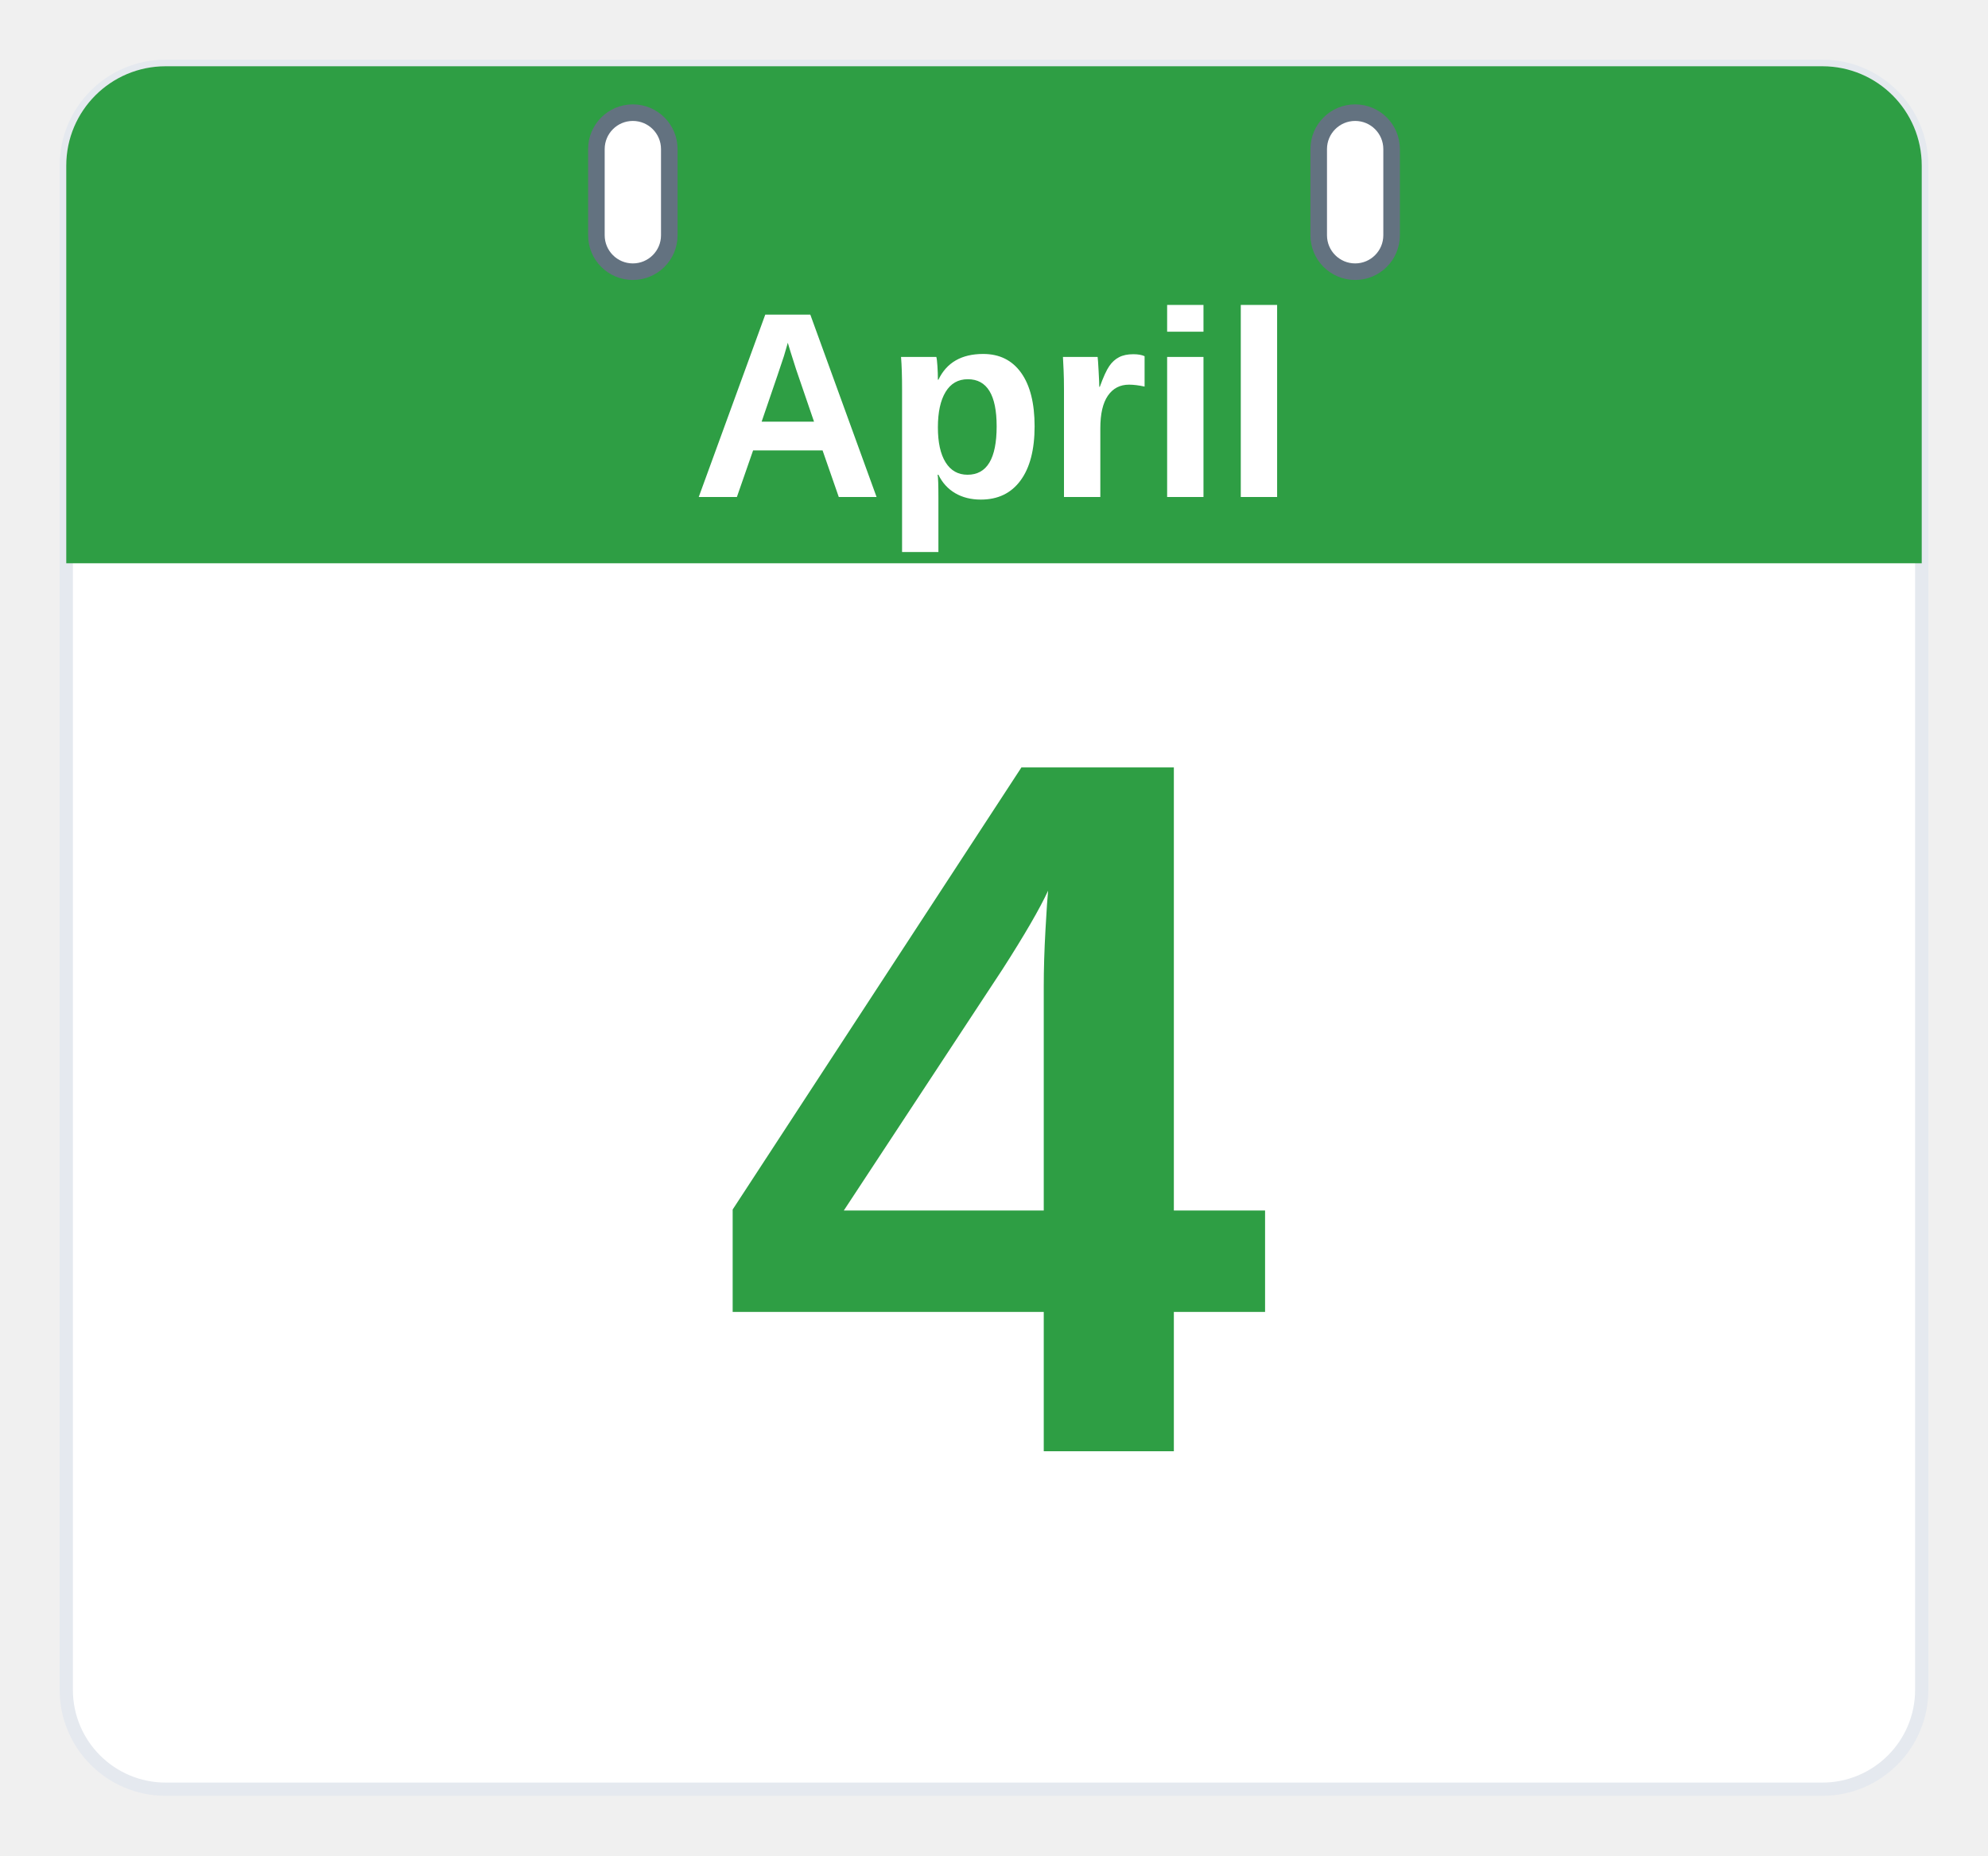
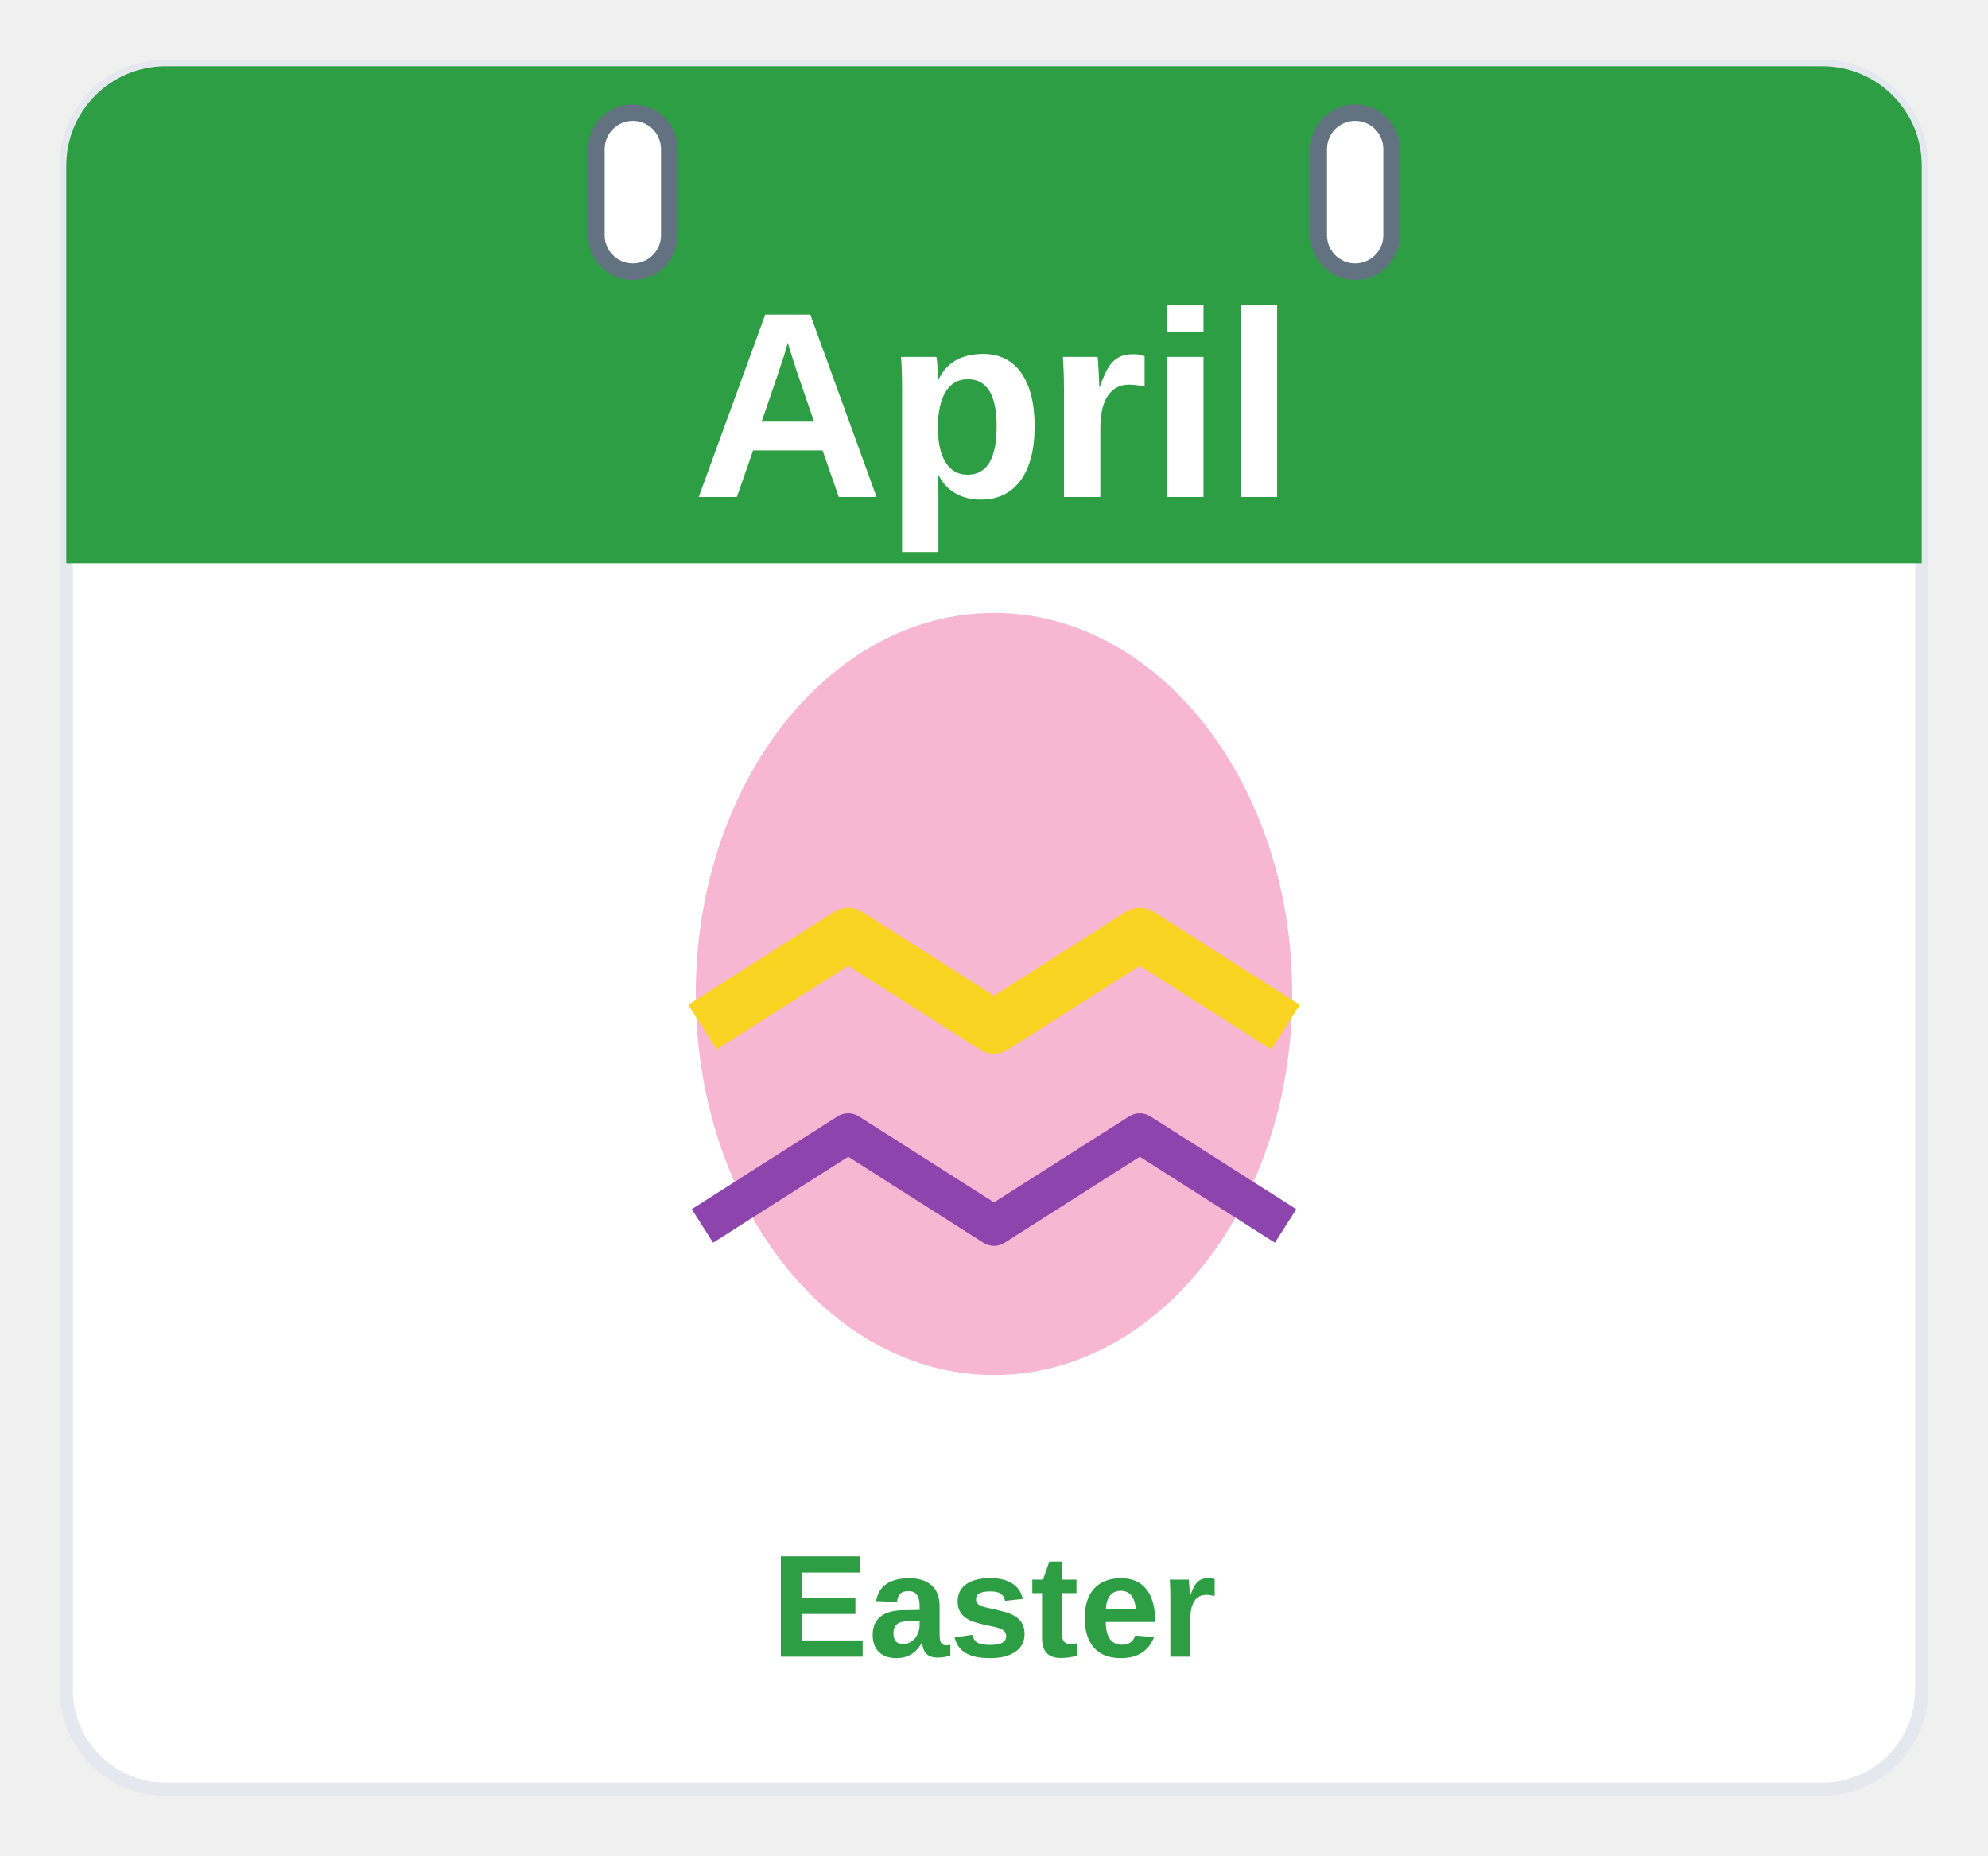
- <svg xmlns="http://www.w3.org/2000/svg" viewBox="0 0 600 560" role="img" aria-label="April, month 4">
+ <svg xmlns="http://www.w3.org/2000/svg" viewBox="0 0 600 560" role="img" aria-label="April: Easter">
  <rect x="20" y="20" width="560" height="520" rx="30" fill="#ffffff" stroke="#e5e9ef" stroke-width="4" />
  <path d="M20 50 a30 30 0 0 1 30 -30 h500 a30 30 0 0 1 30 30 v120 h-560 z" fill="#2e9e44" />
  <rect x="180.0" y="34" width="22" height="48" rx="11" fill="#ffffff" stroke="#637280" stroke-width="5" />
  <rect x="398.0" y="34" width="22" height="48" rx="11" fill="#ffffff" stroke="#637280" stroke-width="5" />
  <text x="300.0" y="150" text-anchor="middle" font-family="Nunito, Arial, sans-serif" font-size="80" font-weight="800" fill="#ffffff">April</text>
-   <text x="300.0" y="438" text-anchor="middle" font-family="Nunito, Arial, sans-serif" font-size="300" font-weight="800" fill="#2e9e44">4</text>
+   <ellipse cx="300" cy="300" rx="90" ry="115" fill="#f7b6d2" />
+   <path d="M212 310 L256 282 L300 310 L344 282 L388 310" stroke="#f9d423" stroke-width="16" fill="none" stroke-linejoin="round" />
+   <path d="M212 370 L256 342 L300 370 L344 342 L388 370" stroke="#8e44ad" stroke-width="12" fill="none" stroke-linejoin="round" />
+   <text x="300.0" y="500" text-anchor="middle" font-family="Nunito, Arial, sans-serif" font-size="44" font-weight="800" fill="#2e9e44">Easter</text>
</svg>
